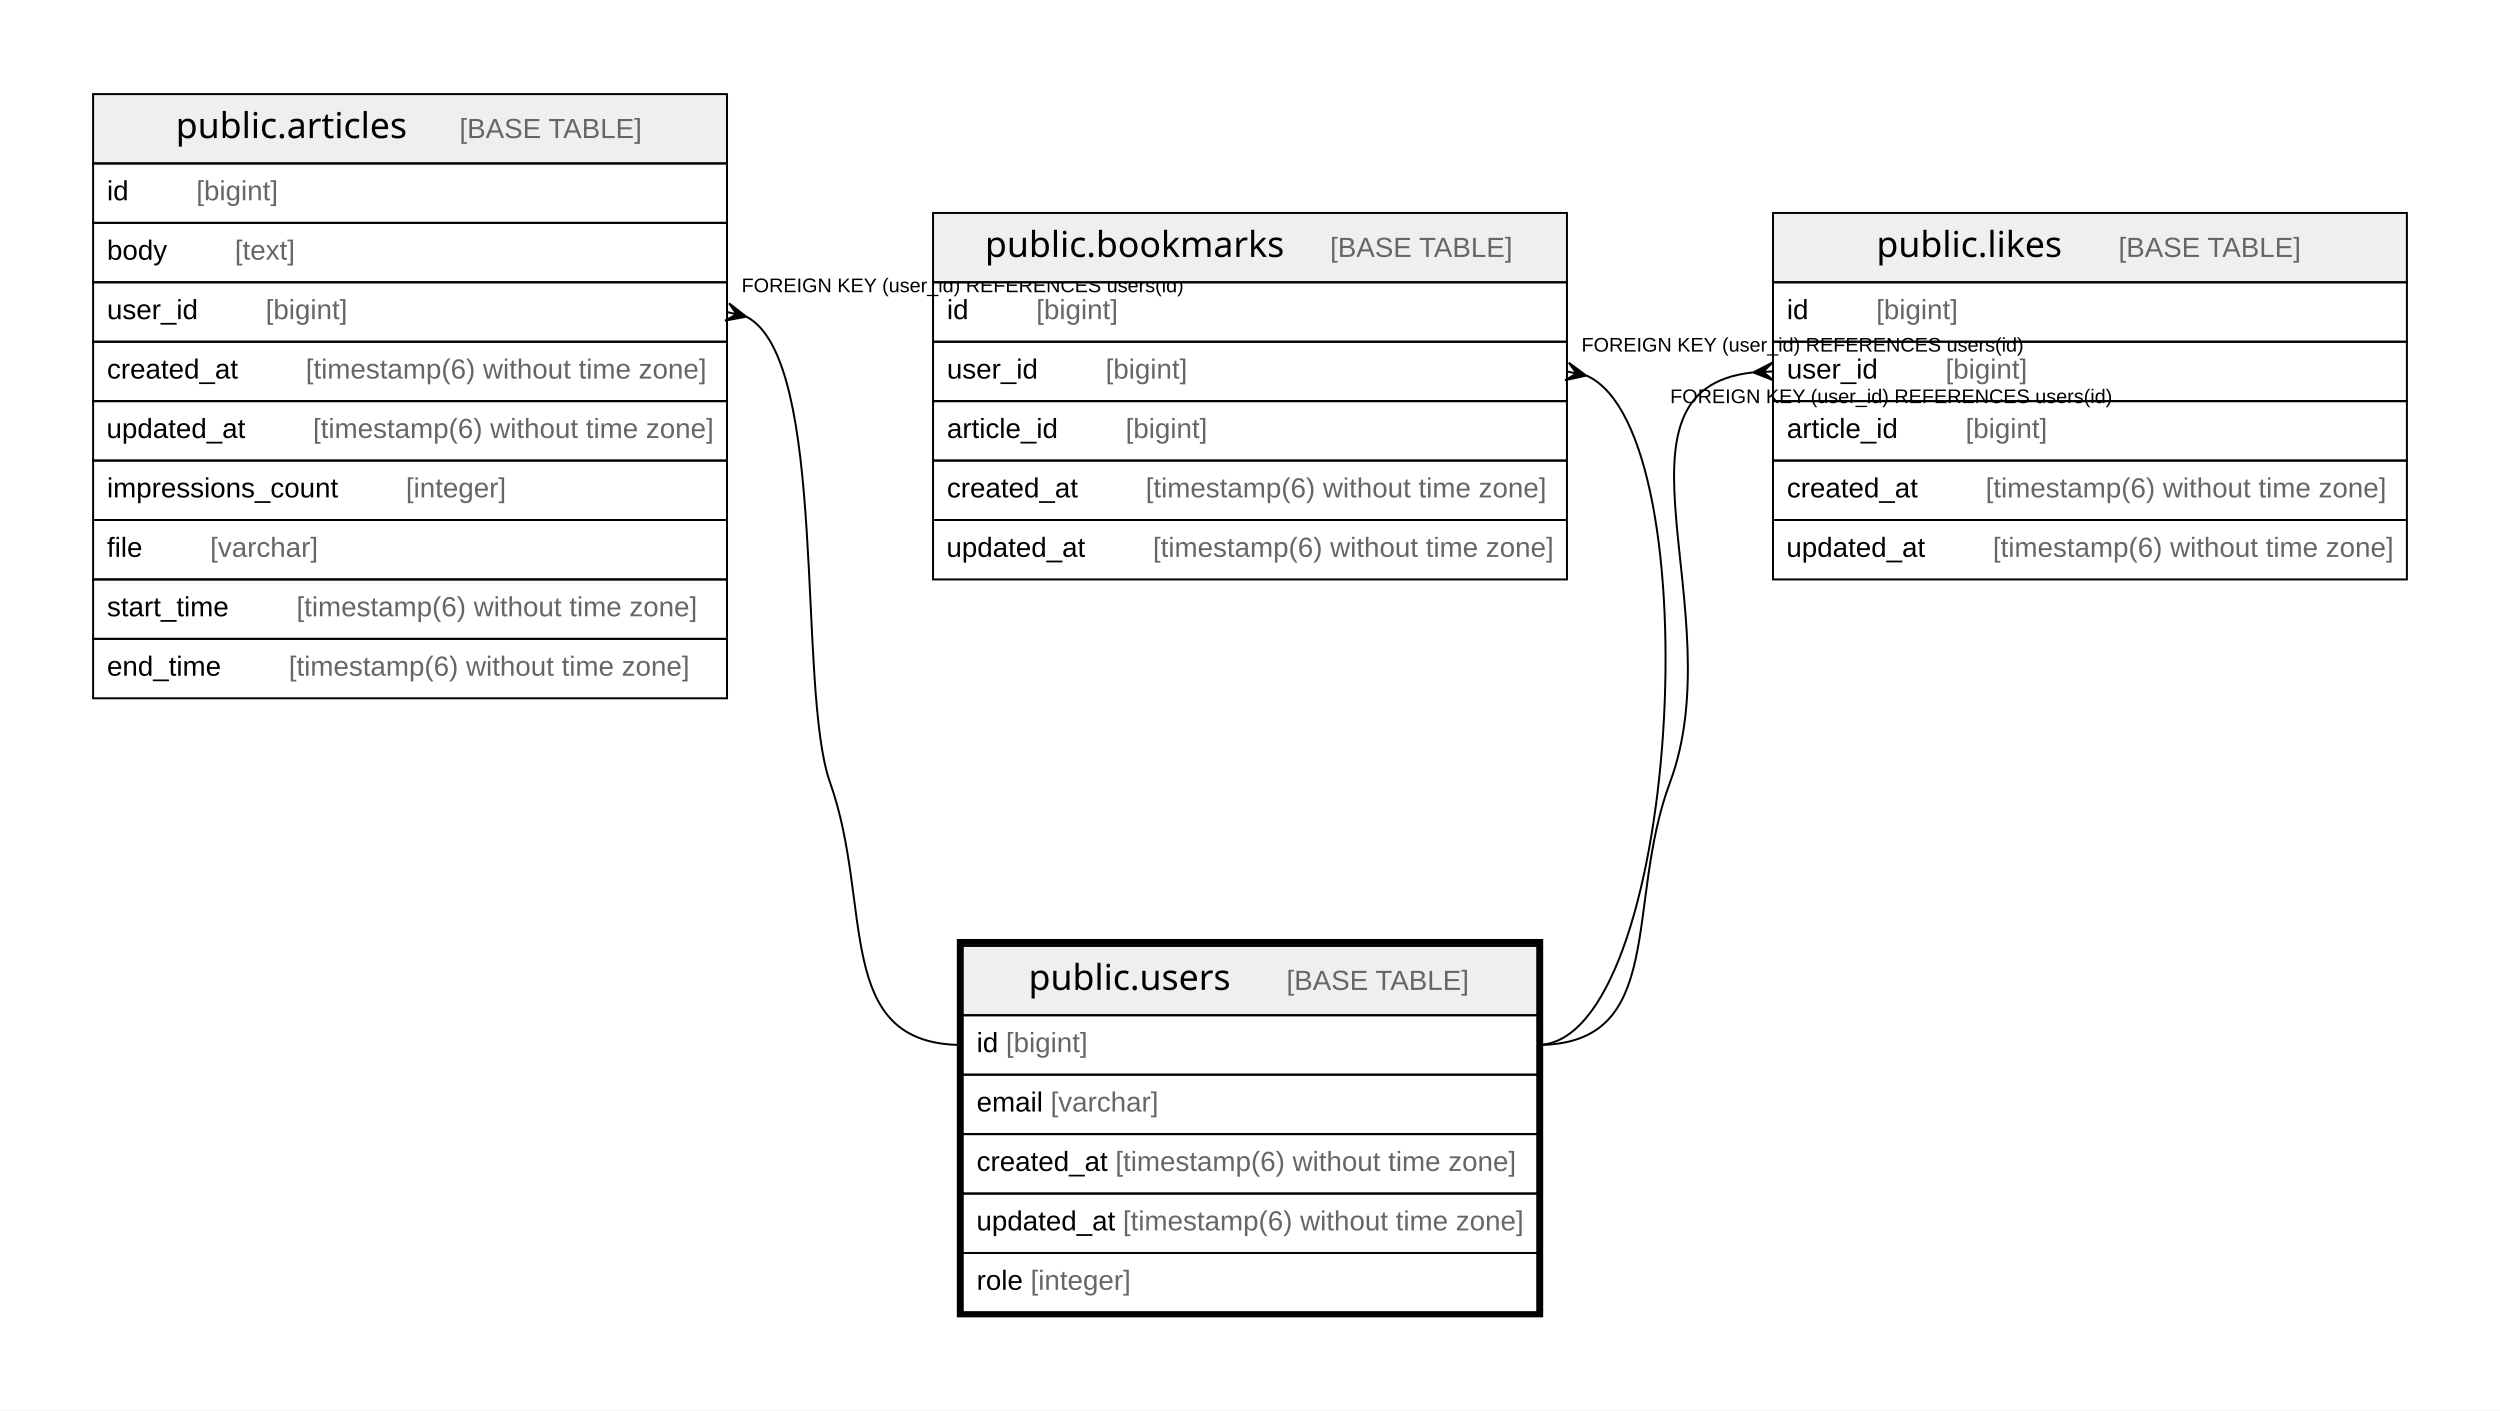
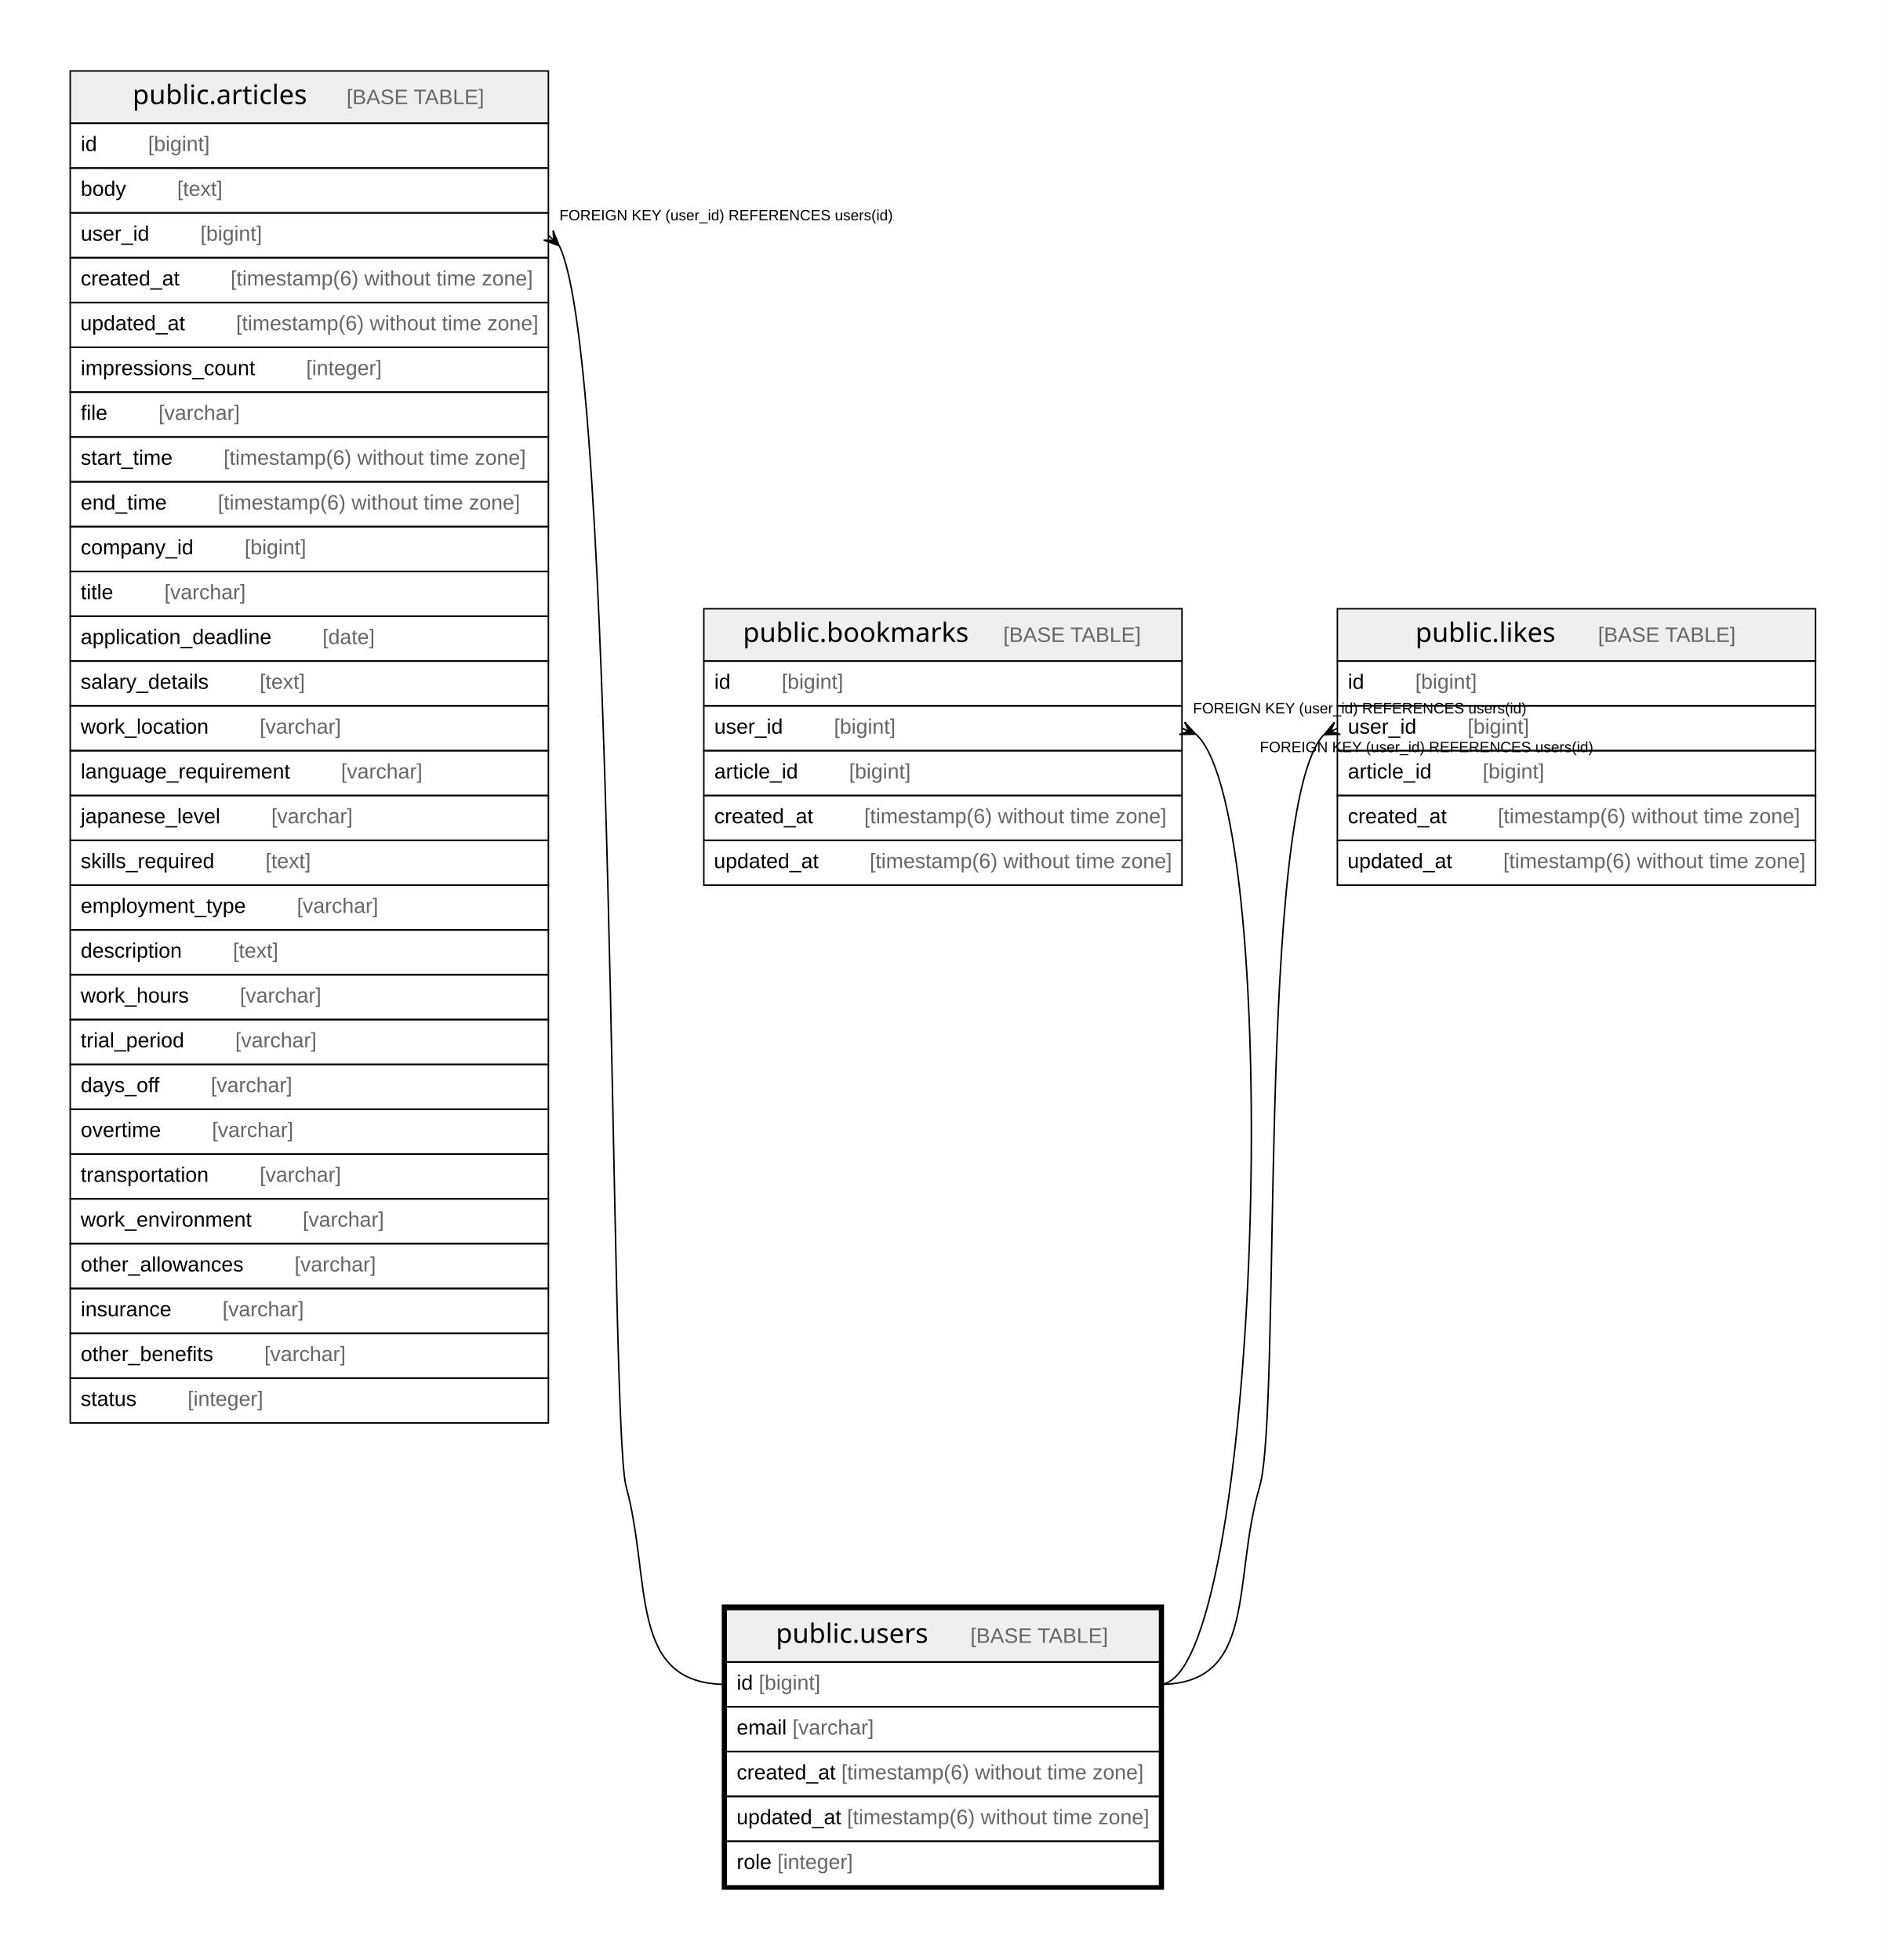
- <svg xmlns="http://www.w3.org/2000/svg" width="1262pt" height="712pt" viewBox="0.00 0.00 1262.00 712.00">
-   <g id="graph0" class="graph" transform="scale(1 1) rotate(0) translate(4 708)">
-     <polygon fill="#ffffff" stroke="transparent" points="-4,4 -4,-708 1258,-708 1258,4 -4,4" />
+ <svg xmlns="http://www.w3.org/2000/svg" width="1262pt" height="1312pt" viewBox="0.00 0.00 1262.00 1312.00">
+   <g id="graph0" class="graph" transform="scale(1 1) rotate(0) translate(4 1308)">
+     <polygon fill="#ffffff" stroke="transparent" points="-4,4 -4,-1308 1258,-1308 1258,4 -4,4" />
    <g id="node1" class="node">
      <polygon fill="#efefef" stroke="transparent" points="482,-195.5 482,-230.5 772,-230.5 772,-195.5 482,-195.5" />
      <polygon fill="none" stroke="#000000" points="482,-195.5 482,-230.5 772,-230.5 772,-195.5 482,-195.5" />
      <text text-anchor="start" x="515.209" y="-208.3" font-family="Arial Bold" font-size="18.00" fill="#000000">public.users</text>
      <text text-anchor="start" x="611.223" y="-208.3" font-family="Arial" font-size="14.00" fill="#000000">    </text>
      <text text-anchor="start" x="645.428" y="-208.3" font-family="Arial" font-size="14.00" fill="#666666">[BASE TABLE]</text>
      <polygon fill="none" stroke="#000000" points="482,-165.5 482,-195.5 772,-195.5 772,-165.5 482,-165.5" />
      <text text-anchor="start" x="489" y="-176.9" font-family="Arial" font-size="14.00" fill="#000000">id </text>
      <text text-anchor="start" x="503.78" y="-176.9" font-family="Arial" font-size="14.00" fill="#666666">[bigint]</text>
      <polygon fill="none" stroke="#000000" points="482,-135.5 482,-165.5 772,-165.5 772,-135.5 482,-135.5" />
      <text text-anchor="start" x="489" y="-146.9" font-family="Arial" font-size="14.00" fill="#000000">email </text>
      <text text-anchor="start" x="526.33" y="-146.9" font-family="Arial" font-size="14.00" fill="#666666">[varchar]</text>
      <polygon fill="none" stroke="#000000" points="482,-105.5 482,-135.5 772,-135.5 772,-105.5 482,-105.5" />
      <text text-anchor="start" x="489" y="-116.9" font-family="Arial" font-size="14.00" fill="#000000">created_at </text>
      <text text-anchor="start" x="559.028" y="-116.9" font-family="Arial" font-size="14.00" fill="#666666">[timestamp(6) without time zone]</text>
      <polygon fill="none" stroke="#000000" points="482,-75.5 482,-105.5 772,-105.5 772,-75.5 482,-75.5" />
      <text text-anchor="start" x="488.912" y="-86.9" font-family="Arial" font-size="14.00" fill="#000000">updated_at </text>
      <text text-anchor="start" x="562.844" y="-86.9" font-family="Arial" font-size="14.00" fill="#666666">[timestamp(6) without time zone]</text>
      <polygon fill="none" stroke="#000000" points="482,-45.5 482,-75.5 772,-75.5 772,-45.5 482,-45.5" />
      <text text-anchor="start" x="489" y="-56.9" font-family="Arial" font-size="14.00" fill="#000000">role </text>
      <text text-anchor="start" x="516.223" y="-56.9" font-family="Arial" font-size="14.00" fill="#666666">[integer]</text>
      <polygon fill="none" stroke="#000000" stroke-width="3" points="480.5,-44.5 480.5,-232.5 773.5,-232.5 773.5,-44.5 480.5,-44.5" />
    </g>
    <g id="node2" class="node">
-       <polygon fill="#efefef" stroke="transparent" points="43,-625.5 43,-660.5 363,-660.5 363,-625.5 43,-625.5" />
-       <polygon fill="none" stroke="#000000" points="43,-625.5 43,-660.5 363,-660.5 363,-625.5 43,-625.5" />
-       <text text-anchor="start" x="84.714" y="-638.3" font-family="Arial Bold" font-size="18.00" fill="#000000">public.articles</text>
-       <text text-anchor="start" x="193.718" y="-638.3" font-family="Arial" font-size="14.00" fill="#000000">    </text>
-       <text text-anchor="start" x="227.923" y="-638.3" font-family="Arial" font-size="14.00" fill="#666666">[BASE TABLE]</text>
+       <polygon fill="#efefef" stroke="transparent" points="43,-1225.5 43,-1260.5 363,-1260.5 363,-1225.5 43,-1225.5" />
+       <polygon fill="none" stroke="#000000" points="43,-1225.5 43,-1260.5 363,-1260.5 363,-1225.5 43,-1225.5" />
+       <text text-anchor="start" x="84.714" y="-1238.3" font-family="Arial Bold" font-size="18.00" fill="#000000">public.articles</text>
+       <text text-anchor="start" x="193.718" y="-1238.3" font-family="Arial" font-size="14.00" fill="#000000">    </text>
+       <text text-anchor="start" x="227.923" y="-1238.3" font-family="Arial" font-size="14.00" fill="#666666">[BASE TABLE]</text>
+       <polygon fill="none" stroke="#000000" points="43,-1195.5 43,-1225.5 363,-1225.5 363,-1195.5 43,-1195.5" />
+       <text text-anchor="start" x="50" y="-1206.9" font-family="Arial" font-size="14.00" fill="#000000">id    </text>
+       <text text-anchor="start" x="95.094" y="-1206.9" font-family="Arial" font-size="14.00" fill="#666666">[bigint]</text>
+       <polygon fill="none" stroke="#000000" points="43,-1165.5 43,-1195.5 363,-1195.5 363,-1165.5 43,-1165.5" />
+       <text text-anchor="start" x="50" y="-1176.9" font-family="Arial" font-size="14.00" fill="#000000">body    </text>
+       <text text-anchor="start" x="114.553" y="-1176.9" font-family="Arial" font-size="14.00" fill="#666666">[text]</text>
+       <polygon fill="none" stroke="#000000" points="43,-1135.5 43,-1165.5 363,-1165.5 363,-1135.5 43,-1135.5" />
+       <text text-anchor="start" x="50" y="-1146.9" font-family="Arial" font-size="14.00" fill="#000000">user_id    </text>
+       <text text-anchor="start" x="130.102" y="-1146.9" font-family="Arial" font-size="14.00" fill="#666666">[bigint]</text>
+       <polygon fill="none" stroke="#000000" points="43,-1105.5 43,-1135.5 363,-1135.5 363,-1105.5 43,-1105.5" />
+       <text text-anchor="start" x="50" y="-1116.9" font-family="Arial" font-size="14.00" fill="#000000">created_at    </text>
+       <text text-anchor="start" x="150.342" y="-1116.9" font-family="Arial" font-size="14.00" fill="#666666">[timestamp(6) without time zone]</text>
+       <polygon fill="none" stroke="#000000" points="43,-1075.5 43,-1105.5 363,-1105.5 363,-1075.5 43,-1075.5" />
+       <text text-anchor="start" x="49.755" y="-1086.9" font-family="Arial" font-size="14.00" fill="#000000">updated_at    </text>
+       <text text-anchor="start" x="154.001" y="-1086.9" font-family="Arial" font-size="14.00" fill="#666666">[timestamp(6) without time zone]</text>
+       <polygon fill="none" stroke="#000000" points="43,-1045.5 43,-1075.5 363,-1075.5 363,-1045.5 43,-1045.5" />
+       <text text-anchor="start" x="50" y="-1056.9" font-family="Arial" font-size="14.00" fill="#000000">impressions_count    </text>
+       <text text-anchor="start" x="200.891" y="-1056.9" font-family="Arial" font-size="14.00" fill="#666666">[integer]</text>
+       <polygon fill="none" stroke="#000000" points="43,-1015.5 43,-1045.5 363,-1045.5 363,-1015.5 43,-1015.5" />
+       <text text-anchor="start" x="50" y="-1026.9" font-family="Arial" font-size="14.00" fill="#000000">file    </text>
+       <text text-anchor="start" x="102.091" y="-1026.9" font-family="Arial" font-size="14.00" fill="#666666">[varchar]</text>
+       <polygon fill="none" stroke="#000000" points="43,-985.5 43,-1015.5 363,-1015.5 363,-985.5 43,-985.5" />
+       <text text-anchor="start" x="50" y="-996.9" font-family="Arial" font-size="14.00" fill="#000000">start_time    </text>
+       <text text-anchor="start" x="145.652" y="-996.9" font-family="Arial" font-size="14.00" fill="#666666">[timestamp(6) without time zone]</text>
+       <polygon fill="none" stroke="#000000" points="43,-955.5 43,-985.5 363,-985.5 363,-955.5 43,-955.5" />
+       <text text-anchor="start" x="50" y="-966.9" font-family="Arial" font-size="14.00" fill="#000000">end_time    </text>
+       <text text-anchor="start" x="141.776" y="-966.9" font-family="Arial" font-size="14.00" fill="#666666">[timestamp(6) without time zone]</text>
+       <polygon fill="none" stroke="#000000" points="43,-925.5 43,-955.5 363,-955.5 363,-925.5 43,-925.5" />
+       <text text-anchor="start" x="50" y="-936.9" font-family="Arial" font-size="14.00" fill="#000000">company_id    </text>
+       <text text-anchor="start" x="159.668" y="-936.9" font-family="Arial" font-size="14.00" fill="#666666">[bigint]</text>
+       <polygon fill="none" stroke="#000000" points="43,-895.5 43,-925.5 363,-925.5 363,-895.5 43,-895.5" />
+       <text text-anchor="start" x="50" y="-906.9" font-family="Arial" font-size="14.00" fill="#000000">title    </text>
+       <text text-anchor="start" x="105.982" y="-906.9" font-family="Arial" font-size="14.00" fill="#666666">[varchar]</text>
+       <polygon fill="none" stroke="#000000" points="43,-865.5 43,-895.5 363,-895.5 363,-865.5 43,-865.5" />
+       <text text-anchor="start" x="50" y="-876.9" font-family="Arial" font-size="14.00" fill="#000000">application_deadline    </text>
+       <text text-anchor="start" x="211.802" y="-876.9" font-family="Arial" font-size="14.00" fill="#666666">[date]</text>
+       <polygon fill="none" stroke="#000000" points="43,-835.5 43,-865.5 363,-865.5 363,-835.5 43,-835.5" />
+       <text text-anchor="start" x="50" y="-846.9" font-family="Arial" font-size="14.00" fill="#000000">salary_details    </text>
+       <text text-anchor="start" x="169.771" y="-846.9" font-family="Arial" font-size="14.00" fill="#666666">[text]</text>
+       <polygon fill="none" stroke="#000000" points="43,-805.5 43,-835.5 363,-835.5 363,-805.5 43,-805.5" />
+       <text text-anchor="start" x="50" y="-816.9" font-family="Arial" font-size="14.00" fill="#000000">work_location    </text>
+       <text text-anchor="start" x="169.771" y="-816.9" font-family="Arial" font-size="14.00" fill="#666666">[varchar]</text>
+       <polygon fill="none" stroke="#000000" points="43,-775.5 43,-805.5 363,-805.5 363,-775.5 43,-775.5" />
+       <text text-anchor="start" x="50" y="-786.9" font-family="Arial" font-size="14.00" fill="#000000">language_requirement    </text>
+       <text text-anchor="start" x="224.247" y="-786.9" font-family="Arial" font-size="14.00" fill="#666666">[varchar]</text>
+       <polygon fill="none" stroke="#000000" points="43,-745.5 43,-775.5 363,-775.5 363,-745.5 43,-745.5" />
+       <text text-anchor="start" x="50" y="-756.9" font-family="Arial" font-size="14.00" fill="#000000">japanese_level    </text>
+       <text text-anchor="start" x="177.568" y="-756.9" font-family="Arial" font-size="14.00" fill="#666666">[varchar]</text>
+       <polygon fill="none" stroke="#000000" points="43,-715.5 43,-745.5 363,-745.5 363,-715.5 43,-715.5" />
+       <text text-anchor="start" x="50" y="-726.9" font-family="Arial" font-size="14.00" fill="#000000">skills_required    </text>
+       <text text-anchor="start" x="173.648" y="-726.9" font-family="Arial" font-size="14.00" fill="#666666">[text]</text>
+       <polygon fill="none" stroke="#000000" points="43,-685.5 43,-715.5 363,-715.5 363,-685.5 43,-685.5" />
+       <text text-anchor="start" x="50" y="-696.9" font-family="Arial" font-size="14.00" fill="#000000">employment_type    </text>
+       <text text-anchor="start" x="194.675" y="-696.9" font-family="Arial" font-size="14.00" fill="#666666">[varchar]</text>
+       <polygon fill="none" stroke="#000000" points="43,-655.5 43,-685.5 363,-685.5 363,-655.5 43,-655.5" />
+       <text text-anchor="start" x="50" y="-666.9" font-family="Arial" font-size="14.00" fill="#000000">description    </text>
+       <text text-anchor="start" x="151.882" y="-666.9" font-family="Arial" font-size="14.00" fill="#666666">[text]</text>
+       <polygon fill="none" stroke="#000000" points="43,-625.5 43,-655.5 363,-655.5 363,-625.5 43,-625.5" />
+       <text text-anchor="start" x="50" y="-636.9" font-family="Arial" font-size="14.00" fill="#000000">work_hours    </text>
+       <text text-anchor="start" x="156.546" y="-636.9" font-family="Arial" font-size="14.00" fill="#666666">[varchar]</text>
      <polygon fill="none" stroke="#000000" points="43,-595.5 43,-625.5 363,-625.5 363,-595.5 43,-595.5" />
-       <text text-anchor="start" x="50" y="-606.9" font-family="Arial" font-size="14.00" fill="#000000">id    </text>
-       <text text-anchor="start" x="95.094" y="-606.9" font-family="Arial" font-size="14.00" fill="#666666">[bigint]</text>
+       <text text-anchor="start" x="50" y="-606.9" font-family="Arial" font-size="14.00" fill="#000000">trial_period    </text>
+       <text text-anchor="start" x="153.432" y="-606.9" font-family="Arial" font-size="14.00" fill="#666666">[varchar]</text>
      <polygon fill="none" stroke="#000000" points="43,-565.5 43,-595.5 363,-595.5 363,-565.5 43,-565.5" />
-       <text text-anchor="start" x="50" y="-576.9" font-family="Arial" font-size="14.00" fill="#000000">body    </text>
-       <text text-anchor="start" x="114.553" y="-576.9" font-family="Arial" font-size="14.00" fill="#666666">[text]</text>
+       <text text-anchor="start" x="50" y="-576.9" font-family="Arial" font-size="14.00" fill="#000000">days_off    </text>
+       <text text-anchor="start" x="137.116" y="-576.9" font-family="Arial" font-size="14.00" fill="#666666">[varchar]</text>
      <polygon fill="none" stroke="#000000" points="43,-535.5 43,-565.5 363,-565.5 363,-535.5 43,-535.5" />
-       <text text-anchor="start" x="50" y="-546.9" font-family="Arial" font-size="14.00" fill="#000000">user_id    </text>
-       <text text-anchor="start" x="130.102" y="-546.9" font-family="Arial" font-size="14.00" fill="#666666">[bigint]</text>
+       <text text-anchor="start" x="50" y="-546.9" font-family="Arial" font-size="14.00" fill="#000000">overtime    </text>
+       <text text-anchor="start" x="137.871" y="-546.9" font-family="Arial" font-size="14.00" fill="#666666">[varchar]</text>
      <polygon fill="none" stroke="#000000" points="43,-505.5 43,-535.5 363,-535.5 363,-505.5 43,-505.5" />
-       <text text-anchor="start" x="50" y="-516.9" font-family="Arial" font-size="14.00" fill="#000000">created_at    </text>
-       <text text-anchor="start" x="150.342" y="-516.9" font-family="Arial" font-size="14.00" fill="#666666">[timestamp(6) without time zone]</text>
+       <text text-anchor="start" x="50" y="-516.9" font-family="Arial" font-size="14.00" fill="#000000">transportation    </text>
+       <text text-anchor="start" x="169.783" y="-516.9" font-family="Arial" font-size="14.00" fill="#666666">[varchar]</text>
      <polygon fill="none" stroke="#000000" points="43,-475.5 43,-505.5 363,-505.5 363,-475.5 43,-475.5" />
-       <text text-anchor="start" x="49.755" y="-486.9" font-family="Arial" font-size="14.00" fill="#000000">updated_at    </text>
-       <text text-anchor="start" x="154.001" y="-486.9" font-family="Arial" font-size="14.00" fill="#666666">[timestamp(6) without time zone]</text>
+       <text text-anchor="start" x="50" y="-486.9" font-family="Arial" font-size="14.00" fill="#000000">work_environment    </text>
+       <text text-anchor="start" x="198.551" y="-486.9" font-family="Arial" font-size="14.00" fill="#666666">[varchar]</text>
      <polygon fill="none" stroke="#000000" points="43,-445.5 43,-475.5 363,-475.5 363,-445.5 43,-445.5" />
-       <text text-anchor="start" x="50" y="-456.9" font-family="Arial" font-size="14.00" fill="#000000">impressions_count    </text>
-       <text text-anchor="start" x="200.891" y="-456.9" font-family="Arial" font-size="14.00" fill="#666666">[integer]</text>
+       <text text-anchor="start" x="50" y="-456.9" font-family="Arial" font-size="14.00" fill="#000000">other_allowances    </text>
+       <text text-anchor="start" x="193.119" y="-456.9" font-family="Arial" font-size="14.00" fill="#666666">[varchar]</text>
      <polygon fill="none" stroke="#000000" points="43,-415.5 43,-445.5 363,-445.5 363,-415.5 43,-415.5" />
-       <text text-anchor="start" x="50" y="-426.9" font-family="Arial" font-size="14.00" fill="#000000">file    </text>
-       <text text-anchor="start" x="102.091" y="-426.9" font-family="Arial" font-size="14.00" fill="#666666">[varchar]</text>
+       <text text-anchor="start" x="50" y="-426.9" font-family="Arial" font-size="14.00" fill="#000000">insurance    </text>
+       <text text-anchor="start" x="144.885" y="-426.9" font-family="Arial" font-size="14.00" fill="#666666">[varchar]</text>
      <polygon fill="none" stroke="#000000" points="43,-385.5 43,-415.5 363,-415.5 363,-385.5 43,-385.5" />
-       <text text-anchor="start" x="50" y="-396.9" font-family="Arial" font-size="14.00" fill="#000000">start_time    </text>
-       <text text-anchor="start" x="145.652" y="-396.9" font-family="Arial" font-size="14.00" fill="#666666">[timestamp(6) without time zone]</text>
+       <text text-anchor="start" x="50" y="-396.9" font-family="Arial" font-size="14.00" fill="#000000">other_benefits    </text>
+       <text text-anchor="start" x="172.905" y="-396.9" font-family="Arial" font-size="14.00" fill="#666666">[varchar]</text>
      <polygon fill="none" stroke="#000000" points="43,-355.5 43,-385.5 363,-385.5 363,-355.5 43,-355.5" />
-       <text text-anchor="start" x="50" y="-366.9" font-family="Arial" font-size="14.00" fill="#000000">end_time    </text>
-       <text text-anchor="start" x="141.776" y="-366.9" font-family="Arial" font-size="14.00" fill="#666666">[timestamp(6) without time zone]</text>
+       <text text-anchor="start" x="50" y="-366.9" font-family="Arial" font-size="14.00" fill="#000000">status    </text>
+       <text text-anchor="start" x="121.551" y="-366.9" font-family="Arial" font-size="14.00" fill="#666666">[integer]</text>
    </g>
    <g id="edge1" class="edge">
-       <path fill="none" stroke="#000000" d="M372.815,-548.126C414.522,-526.316 398.091,-360.521 415,-313 437.122,-250.829 416.01,-180.5 482,-180.5" />
-       <polygon fill="#000000" stroke="#000000" points="372.72,-548.149 361.942,-546.126 367.86,-549.324 363,-550.5 363,-550.5 363,-550.5 367.86,-549.324 364.058,-554.874 372.72,-548.149 372.72,-548.149" />
-       <text text-anchor="start" x="370.334" y="-560.5" font-family="Arial" font-size="10.00" fill="#000000">FOREIGN KEY (user_id) REFERENCES users(id)</text>
+       <path fill="none" stroke="#000000" d="M370.3,-1143.399C408.916,-1064.587 403.466,-355.485 415,-313 432.289,-249.315 416.01,-180.5 482,-180.5" />
+       <polygon fill="#000000" stroke="#000000" points="370.168,-1143.527 359.862,-1147.274 366.584,-1147.014 363,-1150.5 363,-1150.5 363,-1150.5 366.584,-1147.014 366.138,-1153.726 370.168,-1143.527 370.168,-1143.527" />
+       <text text-anchor="start" x="370.334" y="-1160.5" font-family="Arial" font-size="10.00" fill="#000000">FOREIGN KEY (user_id) REFERENCES users(id)</text>
    </g>
    <g id="node3" class="node">
-       <polygon fill="#efefef" stroke="transparent" points="467,-565.5 467,-600.5 787,-600.5 787,-565.5 467,-565.5" />
-       <polygon fill="none" stroke="#000000" points="467,-565.5 467,-600.5 787,-600.5 787,-565.5 467,-565.5" />
-       <text text-anchor="start" x="493.207" y="-578.3" font-family="Arial Bold" font-size="18.00" fill="#000000">public.bookmarks</text>
-       <text text-anchor="start" x="633.225" y="-578.3" font-family="Arial" font-size="14.00" fill="#000000">    </text>
-       <text text-anchor="start" x="667.43" y="-578.3" font-family="Arial" font-size="14.00" fill="#666666">[BASE TABLE]</text>
-       <polygon fill="none" stroke="#000000" points="467,-535.5 467,-565.5 787,-565.5 787,-535.5 467,-535.5" />
-       <text text-anchor="start" x="474" y="-546.9" font-family="Arial" font-size="14.00" fill="#000000">id    </text>
-       <text text-anchor="start" x="519.094" y="-546.9" font-family="Arial" font-size="14.00" fill="#666666">[bigint]</text>
-       <polygon fill="none" stroke="#000000" points="467,-505.5 467,-535.5 787,-535.5 787,-505.5 467,-505.5" />
-       <text text-anchor="start" x="474" y="-516.9" font-family="Arial" font-size="14.00" fill="#000000">user_id    </text>
-       <text text-anchor="start" x="554.102" y="-516.9" font-family="Arial" font-size="14.00" fill="#666666">[bigint]</text>
-       <polygon fill="none" stroke="#000000" points="467,-475.5 467,-505.5 787,-505.5 787,-475.5 467,-475.5" />
-       <text text-anchor="start" x="474" y="-486.9" font-family="Arial" font-size="14.00" fill="#000000">article_id    </text>
-       <text text-anchor="start" x="564.206" y="-486.9" font-family="Arial" font-size="14.00" fill="#666666">[bigint]</text>
-       <polygon fill="none" stroke="#000000" points="467,-445.5 467,-475.5 787,-475.5 787,-445.5 467,-445.5" />
-       <text text-anchor="start" x="474" y="-456.9" font-family="Arial" font-size="14.00" fill="#000000">created_at    </text>
-       <text text-anchor="start" x="574.342" y="-456.9" font-family="Arial" font-size="14.00" fill="#666666">[timestamp(6) without time zone]</text>
-       <polygon fill="none" stroke="#000000" points="467,-415.5 467,-445.5 787,-445.5 787,-415.5 467,-415.5" />
-       <text text-anchor="start" x="473.755" y="-426.9" font-family="Arial" font-size="14.00" fill="#000000">updated_at    </text>
-       <text text-anchor="start" x="578.001" y="-426.9" font-family="Arial" font-size="14.00" fill="#666666">[timestamp(6) without time zone]</text>
+       <polygon fill="#efefef" stroke="transparent" points="467,-865.5 467,-900.5 787,-900.5 787,-865.5 467,-865.5" />
+       <polygon fill="none" stroke="#000000" points="467,-865.5 467,-900.5 787,-900.5 787,-865.5 467,-865.5" />
+       <text text-anchor="start" x="493.207" y="-878.3" font-family="Arial Bold" font-size="18.00" fill="#000000">public.bookmarks</text>
+       <text text-anchor="start" x="633.225" y="-878.3" font-family="Arial" font-size="14.00" fill="#000000">    </text>
+       <text text-anchor="start" x="667.43" y="-878.3" font-family="Arial" font-size="14.00" fill="#666666">[BASE TABLE]</text>
+       <polygon fill="none" stroke="#000000" points="467,-835.5 467,-865.5 787,-865.5 787,-835.5 467,-835.5" />
+       <text text-anchor="start" x="474" y="-846.9" font-family="Arial" font-size="14.00" fill="#000000">id    </text>
+       <text text-anchor="start" x="519.094" y="-846.9" font-family="Arial" font-size="14.00" fill="#666666">[bigint]</text>
+       <polygon fill="none" stroke="#000000" points="467,-805.5 467,-835.5 787,-835.5 787,-805.5 467,-805.5" />
+       <text text-anchor="start" x="474" y="-816.9" font-family="Arial" font-size="14.00" fill="#000000">user_id    </text>
+       <text text-anchor="start" x="554.102" y="-816.9" font-family="Arial" font-size="14.00" fill="#666666">[bigint]</text>
+       <polygon fill="none" stroke="#000000" points="467,-775.5 467,-805.5 787,-805.5 787,-775.5 467,-775.5" />
+       <text text-anchor="start" x="474" y="-786.9" font-family="Arial" font-size="14.00" fill="#000000">article_id    </text>
+       <text text-anchor="start" x="564.206" y="-786.9" font-family="Arial" font-size="14.00" fill="#666666">[bigint]</text>
+       <polygon fill="none" stroke="#000000" points="467,-745.5 467,-775.5 787,-775.5 787,-745.5 467,-745.5" />
+       <text text-anchor="start" x="474" y="-756.9" font-family="Arial" font-size="14.00" fill="#000000">created_at    </text>
+       <text text-anchor="start" x="574.342" y="-756.9" font-family="Arial" font-size="14.00" fill="#666666">[timestamp(6) without time zone]</text>
+       <polygon fill="none" stroke="#000000" points="467,-715.5 467,-745.5 787,-745.5 787,-715.5 467,-715.5" />
+       <text text-anchor="start" x="473.755" y="-726.9" font-family="Arial" font-size="14.00" fill="#000000">updated_at    </text>
+       <text text-anchor="start" x="578.001" y="-726.9" font-family="Arial" font-size="14.00" fill="#666666">[timestamp(6) without time zone]</text>
    </g>
    <g id="edge2" class="edge">
-       <path fill="none" stroke="#000000" d="M797.041,-518.329C861.09,-489.372 844.084,-180.5 772,-180.5" />
-       <polygon fill="#000000" stroke="#000000" points="796.774,-518.386 786.049,-516.102 791.887,-519.443 787,-520.5 787,-520.5 787,-520.5 791.887,-519.443 787.951,-524.898 796.774,-518.386 796.774,-518.386" />
-       <text text-anchor="start" x="794.335" y="-530.5" font-family="Arial" font-size="10.00" fill="#000000">FOREIGN KEY (user_id) REFERENCES users(id)</text>
+       <path fill="none" stroke="#000000" d="M796.438,-816.413C856.601,-761.906 839.796,-180.5 772,-180.5" />
+       <polygon fill="#000000" stroke="#000000" points="796.177,-816.526 785.212,-816.37 791.588,-818.513 787,-820.5 787,-820.5 787,-820.5 791.588,-818.513 788.788,-824.63 796.177,-816.526 796.177,-816.526" />
+       <text text-anchor="start" x="794.335" y="-830.5" font-family="Arial" font-size="10.00" fill="#000000">FOREIGN KEY (user_id) REFERENCES users(id)</text>
    </g>
    <g id="node4" class="node">
-       <polygon fill="#efefef" stroke="transparent" points="891,-565.5 891,-600.5 1211,-600.5 1211,-565.5 891,-565.5" />
-       <polygon fill="none" stroke="#000000" points="891,-565.5 891,-600.5 1211,-600.5 1211,-565.5 891,-565.5" />
-       <text text-anchor="start" x="943.214" y="-578.3" font-family="Arial Bold" font-size="18.00" fill="#000000">public.likes</text>
-       <text text-anchor="start" x="1031.218" y="-578.3" font-family="Arial" font-size="14.00" fill="#000000">    </text>
-       <text text-anchor="start" x="1065.423" y="-578.3" font-family="Arial" font-size="14.00" fill="#666666">[BASE TABLE]</text>
-       <polygon fill="none" stroke="#000000" points="891,-535.5 891,-565.5 1211,-565.5 1211,-535.5 891,-535.5" />
-       <text text-anchor="start" x="898" y="-546.9" font-family="Arial" font-size="14.00" fill="#000000">id    </text>
-       <text text-anchor="start" x="943.094" y="-546.9" font-family="Arial" font-size="14.00" fill="#666666">[bigint]</text>
-       <polygon fill="none" stroke="#000000" points="891,-505.5 891,-535.5 1211,-535.5 1211,-505.5 891,-505.5" />
-       <text text-anchor="start" x="898" y="-516.9" font-family="Arial" font-size="14.00" fill="#000000">user_id    </text>
-       <text text-anchor="start" x="978.102" y="-516.9" font-family="Arial" font-size="14.00" fill="#666666">[bigint]</text>
-       <polygon fill="none" stroke="#000000" points="891,-475.5 891,-505.5 1211,-505.5 1211,-475.5 891,-475.5" />
-       <text text-anchor="start" x="898" y="-486.9" font-family="Arial" font-size="14.00" fill="#000000">article_id    </text>
-       <text text-anchor="start" x="988.206" y="-486.9" font-family="Arial" font-size="14.00" fill="#666666">[bigint]</text>
-       <polygon fill="none" stroke="#000000" points="891,-445.5 891,-475.5 1211,-475.5 1211,-445.5 891,-445.5" />
-       <text text-anchor="start" x="898" y="-456.9" font-family="Arial" font-size="14.00" fill="#000000">created_at    </text>
-       <text text-anchor="start" x="998.342" y="-456.9" font-family="Arial" font-size="14.00" fill="#666666">[timestamp(6) without time zone]</text>
-       <polygon fill="none" stroke="#000000" points="891,-415.5 891,-445.5 1211,-445.5 1211,-415.5 891,-415.5" />
-       <text text-anchor="start" x="897.755" y="-426.9" font-family="Arial" font-size="14.00" fill="#000000">updated_at    </text>
-       <text text-anchor="start" x="1002.001" y="-426.9" font-family="Arial" font-size="14.00" fill="#666666">[timestamp(6) without time zone]</text>
+       <polygon fill="#efefef" stroke="transparent" points="891,-865.5 891,-900.5 1211,-900.5 1211,-865.5 891,-865.5" />
+       <polygon fill="none" stroke="#000000" points="891,-865.5 891,-900.5 1211,-900.5 1211,-865.5 891,-865.5" />
+       <text text-anchor="start" x="943.214" y="-878.3" font-family="Arial Bold" font-size="18.00" fill="#000000">public.likes</text>
+       <text text-anchor="start" x="1031.218" y="-878.3" font-family="Arial" font-size="14.00" fill="#000000">    </text>
+       <text text-anchor="start" x="1065.423" y="-878.3" font-family="Arial" font-size="14.00" fill="#666666">[BASE TABLE]</text>
+       <polygon fill="none" stroke="#000000" points="891,-835.5 891,-865.5 1211,-865.5 1211,-835.5 891,-835.5" />
+       <text text-anchor="start" x="898" y="-846.9" font-family="Arial" font-size="14.00" fill="#000000">id    </text>
+       <text text-anchor="start" x="943.094" y="-846.9" font-family="Arial" font-size="14.00" fill="#666666">[bigint]</text>
+       <polygon fill="none" stroke="#000000" points="891,-805.5 891,-835.5 1211,-835.5 1211,-805.5 891,-805.5" />
+       <text text-anchor="start" x="898" y="-816.9" font-family="Arial" font-size="14.00" fill="#000000">user_id    </text>
+       <text text-anchor="start" x="978.102" y="-816.9" font-family="Arial" font-size="14.00" fill="#666666">[bigint]</text>
+       <polygon fill="none" stroke="#000000" points="891,-775.5 891,-805.5 1211,-805.5 1211,-775.5 891,-775.5" />
+       <text text-anchor="start" x="898" y="-786.9" font-family="Arial" font-size="14.00" fill="#000000">article_id    </text>
+       <text text-anchor="start" x="988.206" y="-786.9" font-family="Arial" font-size="14.00" fill="#666666">[bigint]</text>
+       <polygon fill="none" stroke="#000000" points="891,-745.5 891,-775.5 1211,-775.5 1211,-745.5 891,-745.5" />
+       <text text-anchor="start" x="898" y="-756.9" font-family="Arial" font-size="14.00" fill="#000000">created_at    </text>
+       <text text-anchor="start" x="998.342" y="-756.9" font-family="Arial" font-size="14.00" fill="#666666">[timestamp(6) without time zone]</text>
+       <polygon fill="none" stroke="#000000" points="891,-715.5 891,-745.5 1211,-745.5 1211,-715.5 891,-715.5" />
+       <text text-anchor="start" x="897.755" y="-726.9" font-family="Arial" font-size="14.00" fill="#000000">updated_at    </text>
+       <text text-anchor="start" x="1002.001" y="-726.9" font-family="Arial" font-size="14.00" fill="#666666">[timestamp(6) without time zone]</text>
    </g>
    <g id="edge3" class="edge">
-       <path fill="none" stroke="#000000" d="M880.626,-519.967C801.719,-511.293 870.915,-398.604 839,-313 815.948,-251.168 837.99,-180.5 772,-180.5" />
-       <polygon fill="#000000" stroke="#000000" points="881.013,-519.986 890.769,-524.994 886.007,-520.243 891,-520.5 891,-520.5 891,-520.5 886.007,-520.243 891.231,-516.006 881.013,-519.986 881.013,-519.986" />
-       <text text-anchor="start" x="839.085" y="-504.5" font-family="Arial" font-size="10.00" fill="#000000">FOREIGN KEY (user_id) REFERENCES users(id)</text>
+       <path fill="none" stroke="#000000" d="M881.809,-816.005C836.608,-768.771 854.01,-364.208 839,-313 820.438,-249.675 837.99,-180.5 772,-180.5" />
+       <polygon fill="#000000" stroke="#000000" points="882.017,-816.106 889.023,-824.542 886.509,-818.303 891,-820.5 891,-820.5 891,-820.5 886.509,-818.303 892.977,-816.458 882.017,-816.106 882.017,-816.106" />
+       <text text-anchor="start" x="839.085" y="-804.5" font-family="Arial" font-size="10.00" fill="#000000">FOREIGN KEY (user_id) REFERENCES users(id)</text>
    </g>
  </g>
</svg>
